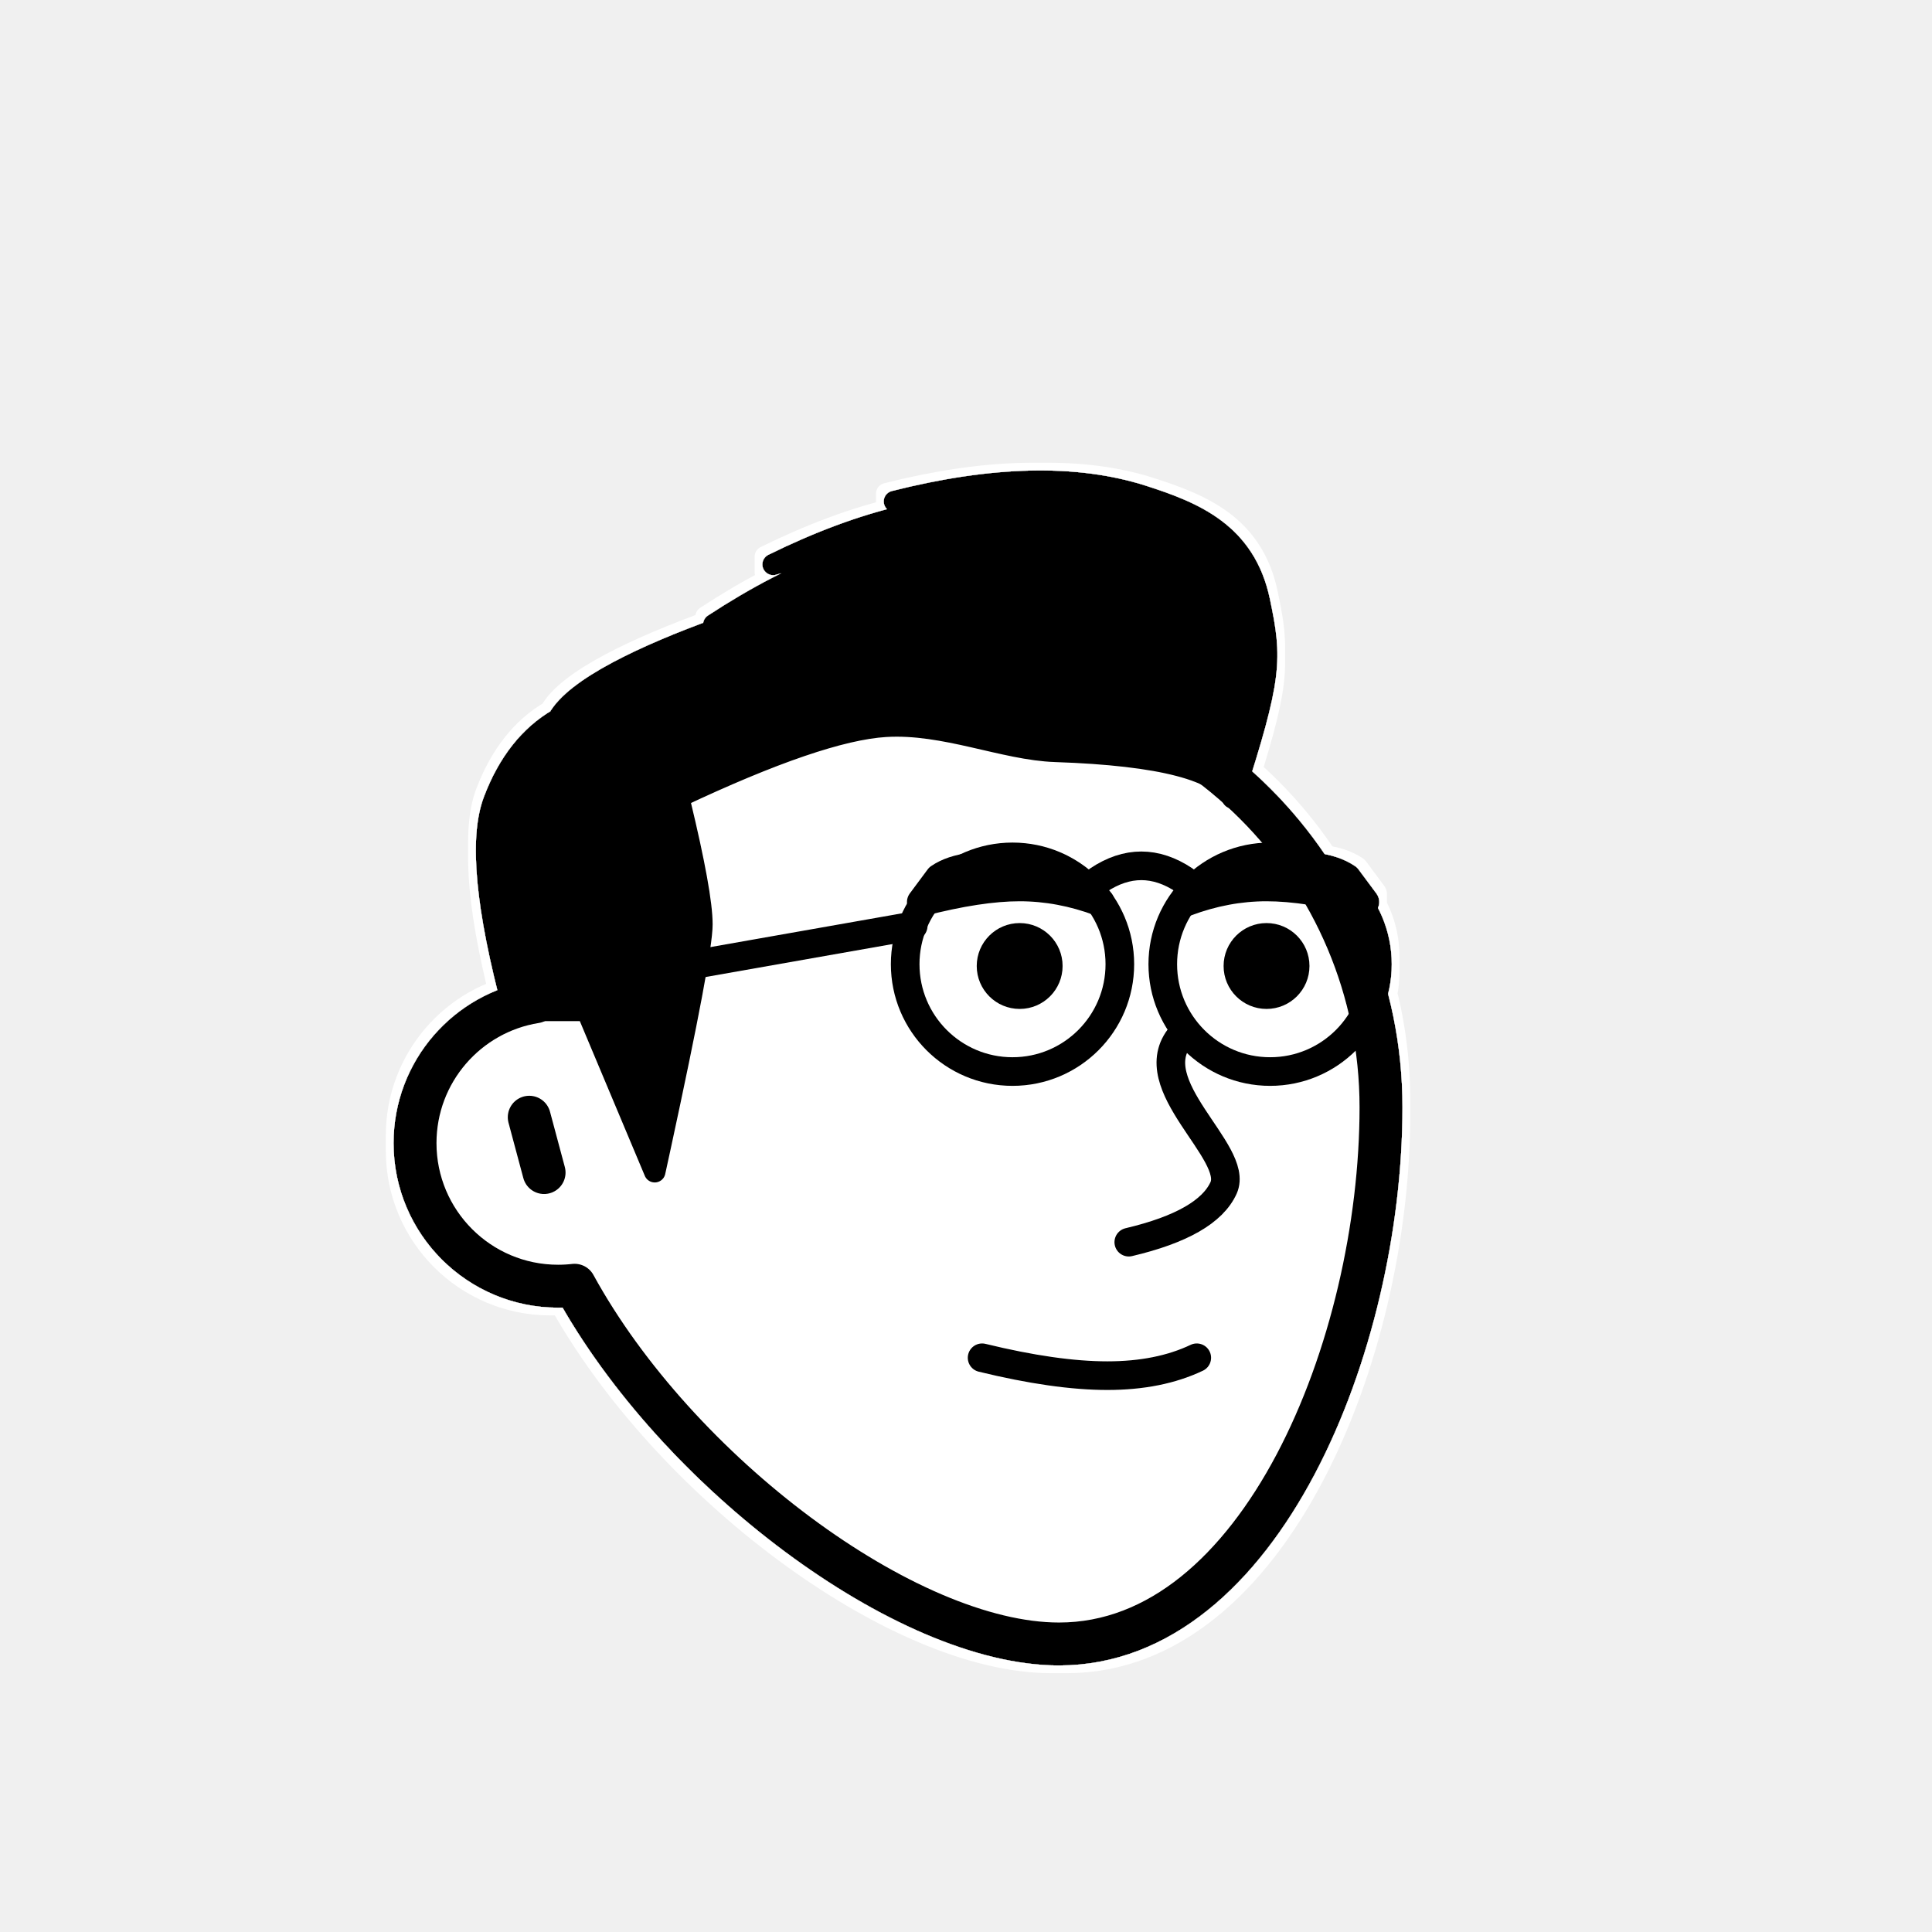
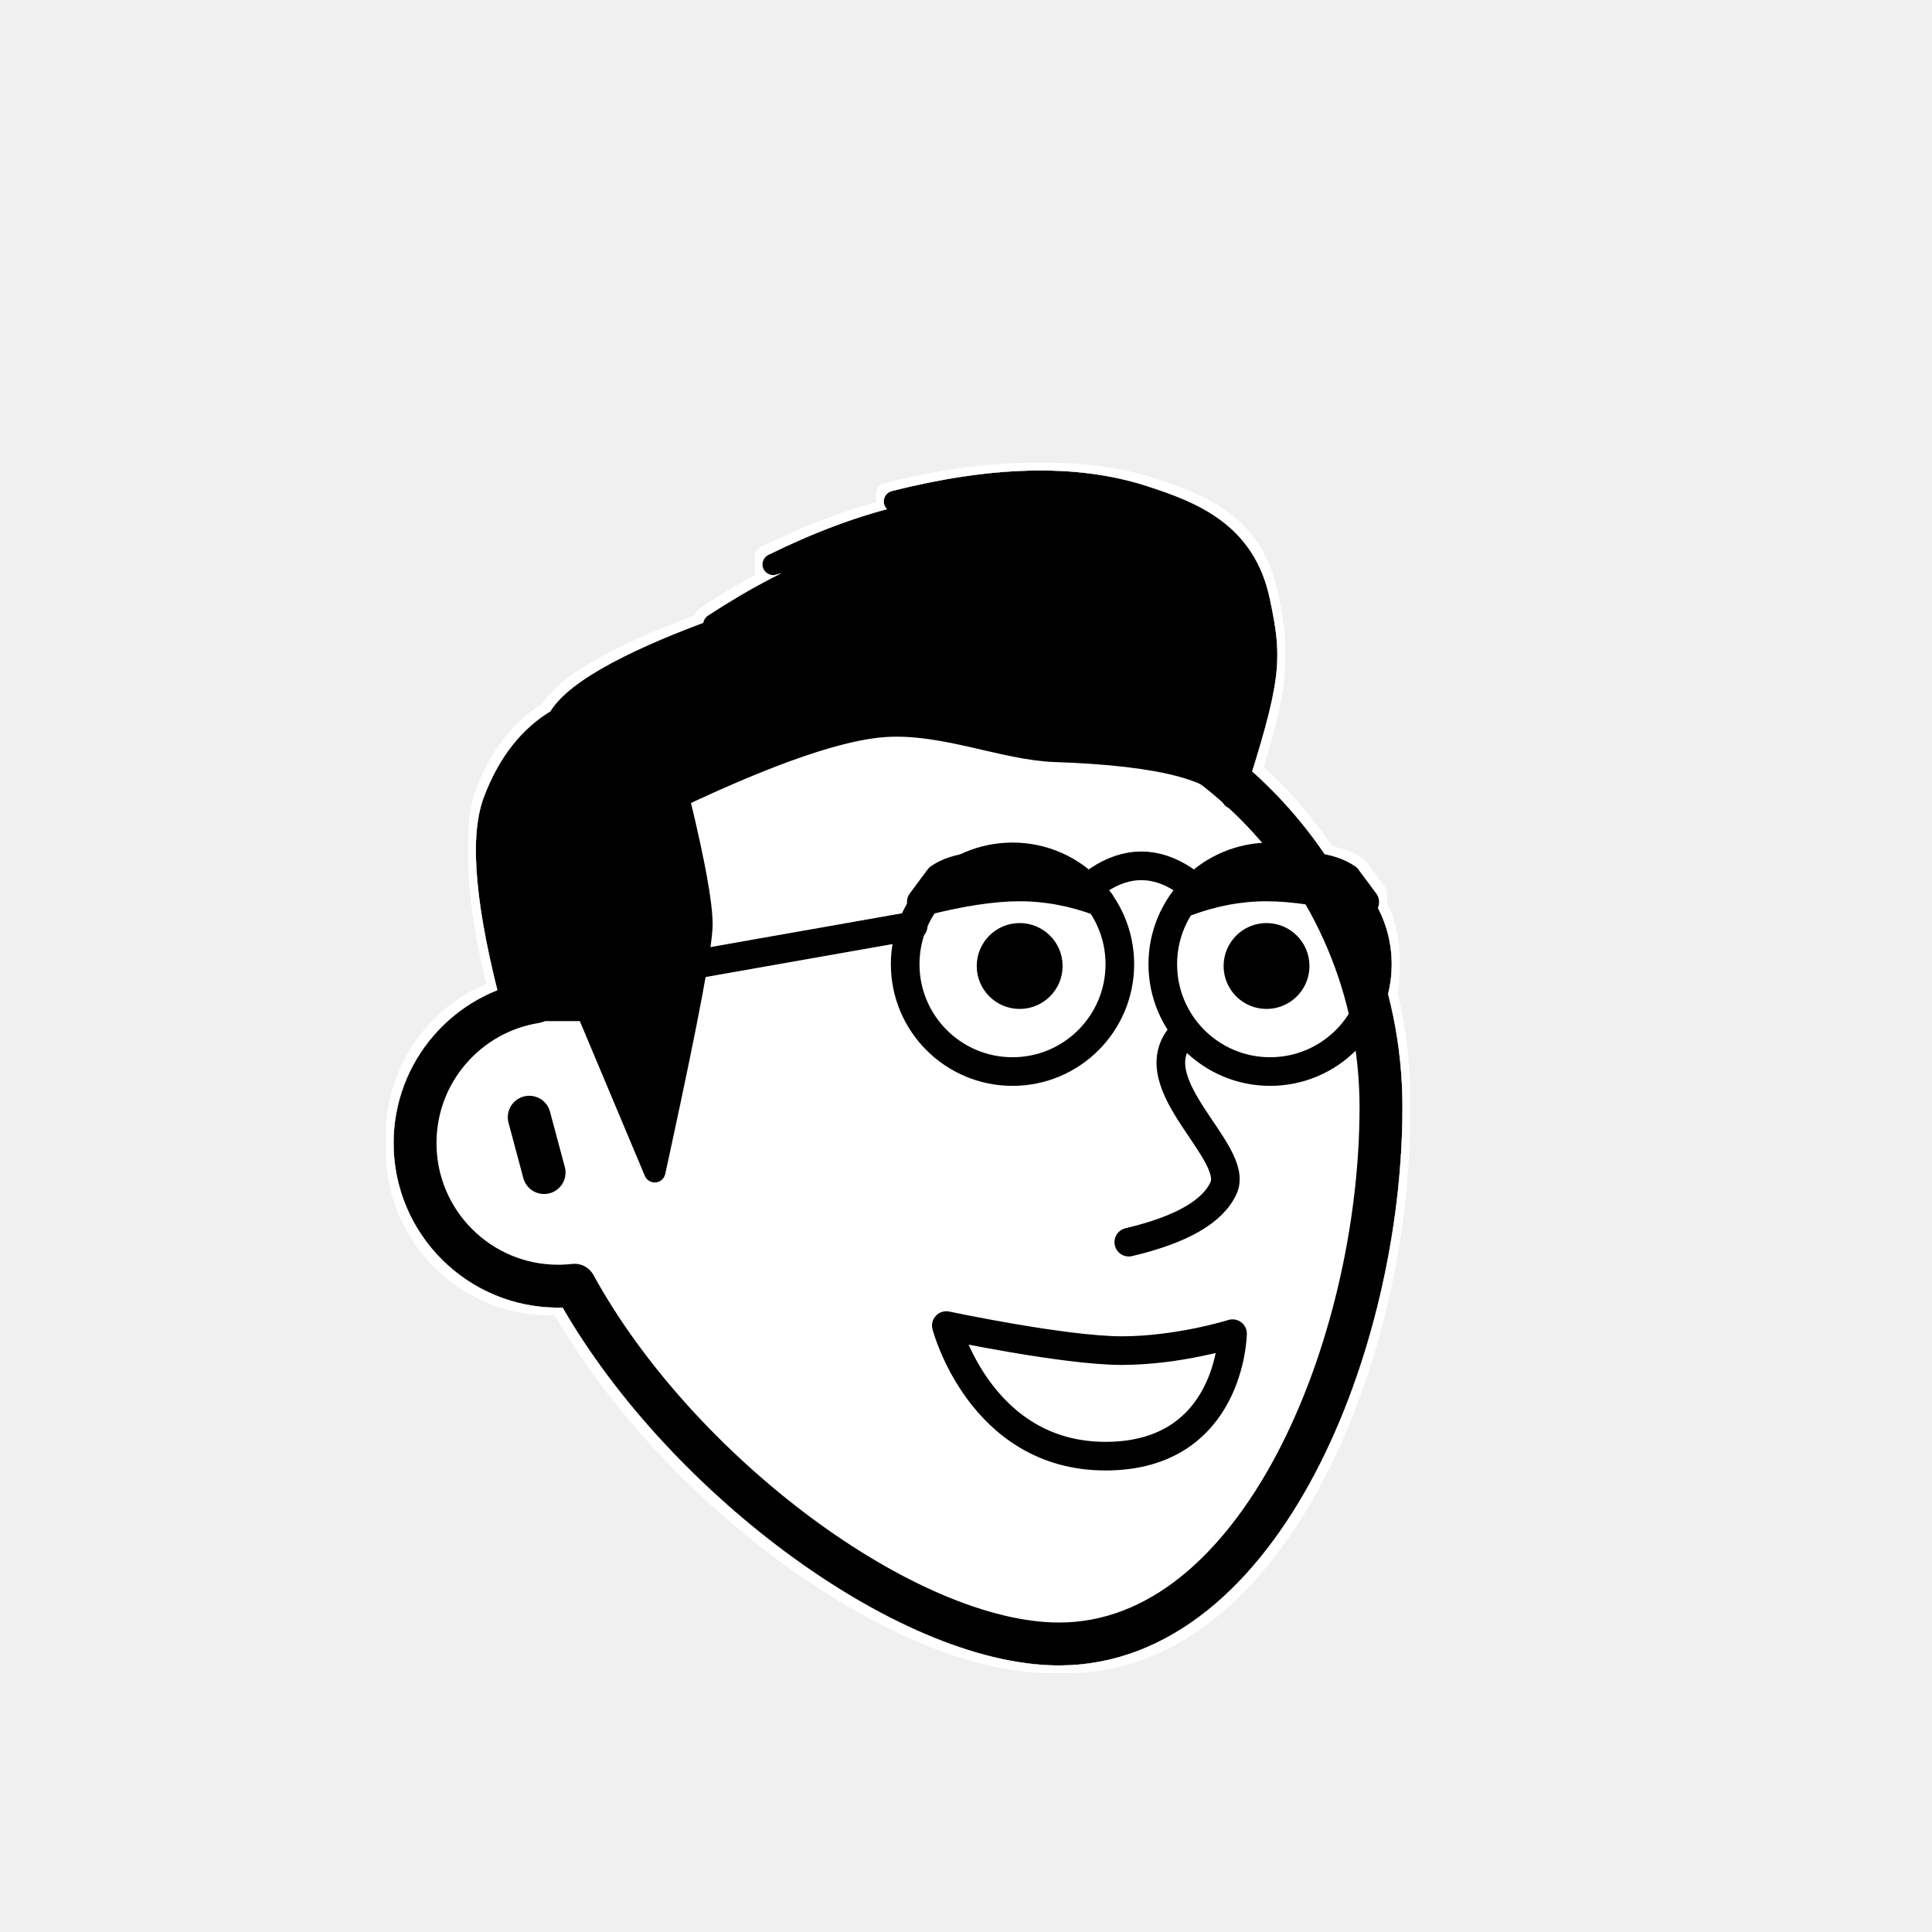
<svg xmlns="http://www.w3.org/2000/svg" viewBox="0 0 1080 1080" fill="none">
  <defs>
    <filter id="filter" x="-20%" y="-20%" width="140%" height="140%" filterUnits="objectBoundingBox" primitiveUnits="userSpaceOnUse" color-interpolation-filters="linearRGB">
      <feMorphology operator="dilate" radius="20 20" in="SourceAlpha" result="morphology" />
      <feFlood flood-color="#ffffff" flood-opacity="1" result="flood" />
      <feComposite in="flood" in2="morphology" operator="in" result="composite" />
      <feMerge result="merge">
        <feMergeNode in="composite" result="mergeNode" />
        <feMergeNode in="SourceGraphic" result="mergeNode1" />
      </feMerge>
    </filter>
  </defs>
  <g id="notion-avatar" filter="url(#filter)">
    <g id="notion-avatar-face" fill="#ffffff">
      <g id="Face/-9" stroke="none" stroke-width="1" fill-rule="evenodd" stroke-linecap="round" stroke-linejoin="round">
        <path d="M532,379 C664.548,379 772,486.452 772,619 C772,751.548 704.548,919 592,919 C506.683,919 378.324,822.777 321.205,718.475 C318.189,718.822 315.115,719 312,719 C267.817,719 232,683.183 232,639 C232,599.135 261.159,566.08 299.312,560.001 C325.599,455.979 419.81,379 532,379 Z M295.859,624.545 L304.141,655.455" id="Path" stroke="#000000" stroke-width="24" />
      </g>
    </g>
    <g id="notion-avatar-nose">
      <g id="Nose/-10" stroke="none" stroke-width="1" fill="none" fill-rule="evenodd" stroke-linecap="round" stroke-linejoin="round">
        <path d="M631,694.381 C660.333,687.46 678,677.333 684,664 C693,644 637.033,606.393 660.161,579" id="Path" stroke="#000000" stroke-width="16" />
      </g>
    </g>
    <g id="notion-avatar-mouth">
-       <g id="Mouth/-0" stroke="none" stroke-width="1" fill="none" fill-rule="evenodd" stroke-linecap="round" stroke-linejoin="round">
-         <path d="M549,759 C576.33,765.667 599.664,769 619,769 C638.336,769 655.003,765.667 669,759" id="Path" stroke="#000000" stroke-width="16" />
+       <g id="Mouth/ 11">
+         <path id="Path" fill-rule="evenodd" clip-rule="evenodd" d="M529 741C529 741 595 755 627 755C659 755 689 745.528 689 745.528C689 745.528 688 814 618 814C548 814 529 741 529 741Z" stroke="black" stroke-width="16" stroke-linecap="round" stroke-linejoin="round" />
      </g>
    </g>
    <g id="notion-avatar-eyes">
      <g id="Eyes/-0" stroke="none" stroke-width="1" fill="none" fill-rule="evenodd">
        <path d="M570,516 C583.255,516 594,526.745 594,540 C594,553.255 583.255,564 570,564 C556.745,564 546,553.255 546,540 C546,526.745 556.745,516 570,516 Z M708,516 C721.255,516 732,526.745 732,540 C732,553.255 721.255,564 708,564 C694.745,564 684,553.255 684,540 C684,526.745 694.745,516 708,516 Z" id="Combined-Shape" fill="#000000" />
      </g>
    </g>
    <g id="notion-avatar-eyebrows">
      <g id="Eyebrows/-2" stroke="none" stroke-width="1" fill="none" fill-rule="evenodd" stroke-linecap="round" stroke-linejoin="round">
        <path d="M570,485.718 C590.574,488.796 605.574,494.965 615,504.226 C600,498.618 585,495.814 570,495.814 C555,495.814 536.667,498.618 515,504.226 L525,490.766 C534.426,484.324 549.426,482.641 570,485.718 Z M708,485.718 C728.574,482.641 743.574,484.324 753,490.766 L753,490.766 L763,504.226 C741.333,498.618 723,495.814 708,495.814 C693,495.814 678,498.618 663,504.226 C672.426,494.965 687.426,488.796 708,485.718 Z" id="Combined-Shape" stroke="#000000" stroke-width="16" fill="#000000" />
      </g>
    </g>
    <g id="notion-avatar-glasses">
      <g id="Glasses/-1" stroke="none" stroke-width="1" fill="none" fill-rule="evenodd" stroke-linecap="round" stroke-linejoin="round">
        <g id="Group" transform="translate(293.3111, 479)" stroke="#000000" stroke-width="16">
          <circle id="Oval" cx="272.689" cy="60" r="60" />
          <circle id="Oval" cx="416.689" cy="60" r="60" />
          <path d="M368.689,13 C360.689,7.667 352.689,5 344.689,5 C336.689,5 328.689,7.667 320.689,13" id="Path" />
          <line x1="216.689" y1="36" x2="1" y2="79.339" id="Path" transform="translate(108.8444, 57.66968) rotate(1.361411) translate(-108.8444, -57.66968) " />
        </g>
      </g>
    </g>
    <g id="notion-avatar-hair">
      <g id="Hairstyle/ 40">
        <path id="Path" fill-rule="evenodd" clip-rule="evenodd" d="M639 277.308C667.43 286.446 696 298 704 336C710.842 368.499 711 378 689 446C682.333 430.667 649.333 422 590 420C561.16 419.028 528.044 403.964 495 406C470.467 407.511 431.899 420.685 379.296 445.522L380.068 448.707C388.266 482.685 392.365 505.363 392.365 516.739C392.365 527.77 384.591 569.192 369.044 641.005L366 655L328.117 564.825H287.146C271.78 507.747 268.106 468.653 276.123 447.542C284.14 426.431 296.099 411.251 312 402C331 367 470.357 328.33 494.118 324.238C495.772 323.953 497.385 323.709 498.959 323.505L500.461 322.624C508.552 317.838 513.95 313.985 519.924 310.186C492.292 313.158 451.984 326.133 399.002 349.111C446.763 317.858 490.246 301.828 529.453 301.02C531.82 300.971 534.136 300.973 536.402 301.026C538.424 300.055 540.611 299.049 543 298C548.899 295.41 556.081 293.379 564.106 291.94C536.526 289.839 492.546 297.699 432.166 315.521C483.379 290.323 528.492 279.711 567.505 283.687C577.797 284.736 587.013 286.631 595.151 289.371C618.568 289.36 644.007 293.263 664.64 301.589C657.176 294.844 648.63 289.751 639 286.308C613.258 277.105 566.925 275.105 500 280.308C555.333 266.308 601.667 265.308 639 277.308Z" fill="black" stroke="black" stroke-width="12" stroke-linecap="round" stroke-linejoin="round" />
      </g>
    </g>
    <g id="notion-avatar-accessories">
      <g id="Accessories/-0" stroke="none" stroke-width="1" fill="none" fill-rule="evenodd" />
    </g>
    <g id="notion-avatar-details">
      <g id="Details/-0" stroke="none" stroke-width="1" fill="none" fill-rule="evenodd" />
    </g>
    <g id="notion-avatar-beard">
      <g id="Beard/-0" stroke="none" stroke-width="1" fill="none" fill-rule="evenodd" />
    </g>
  </g>
</svg>
